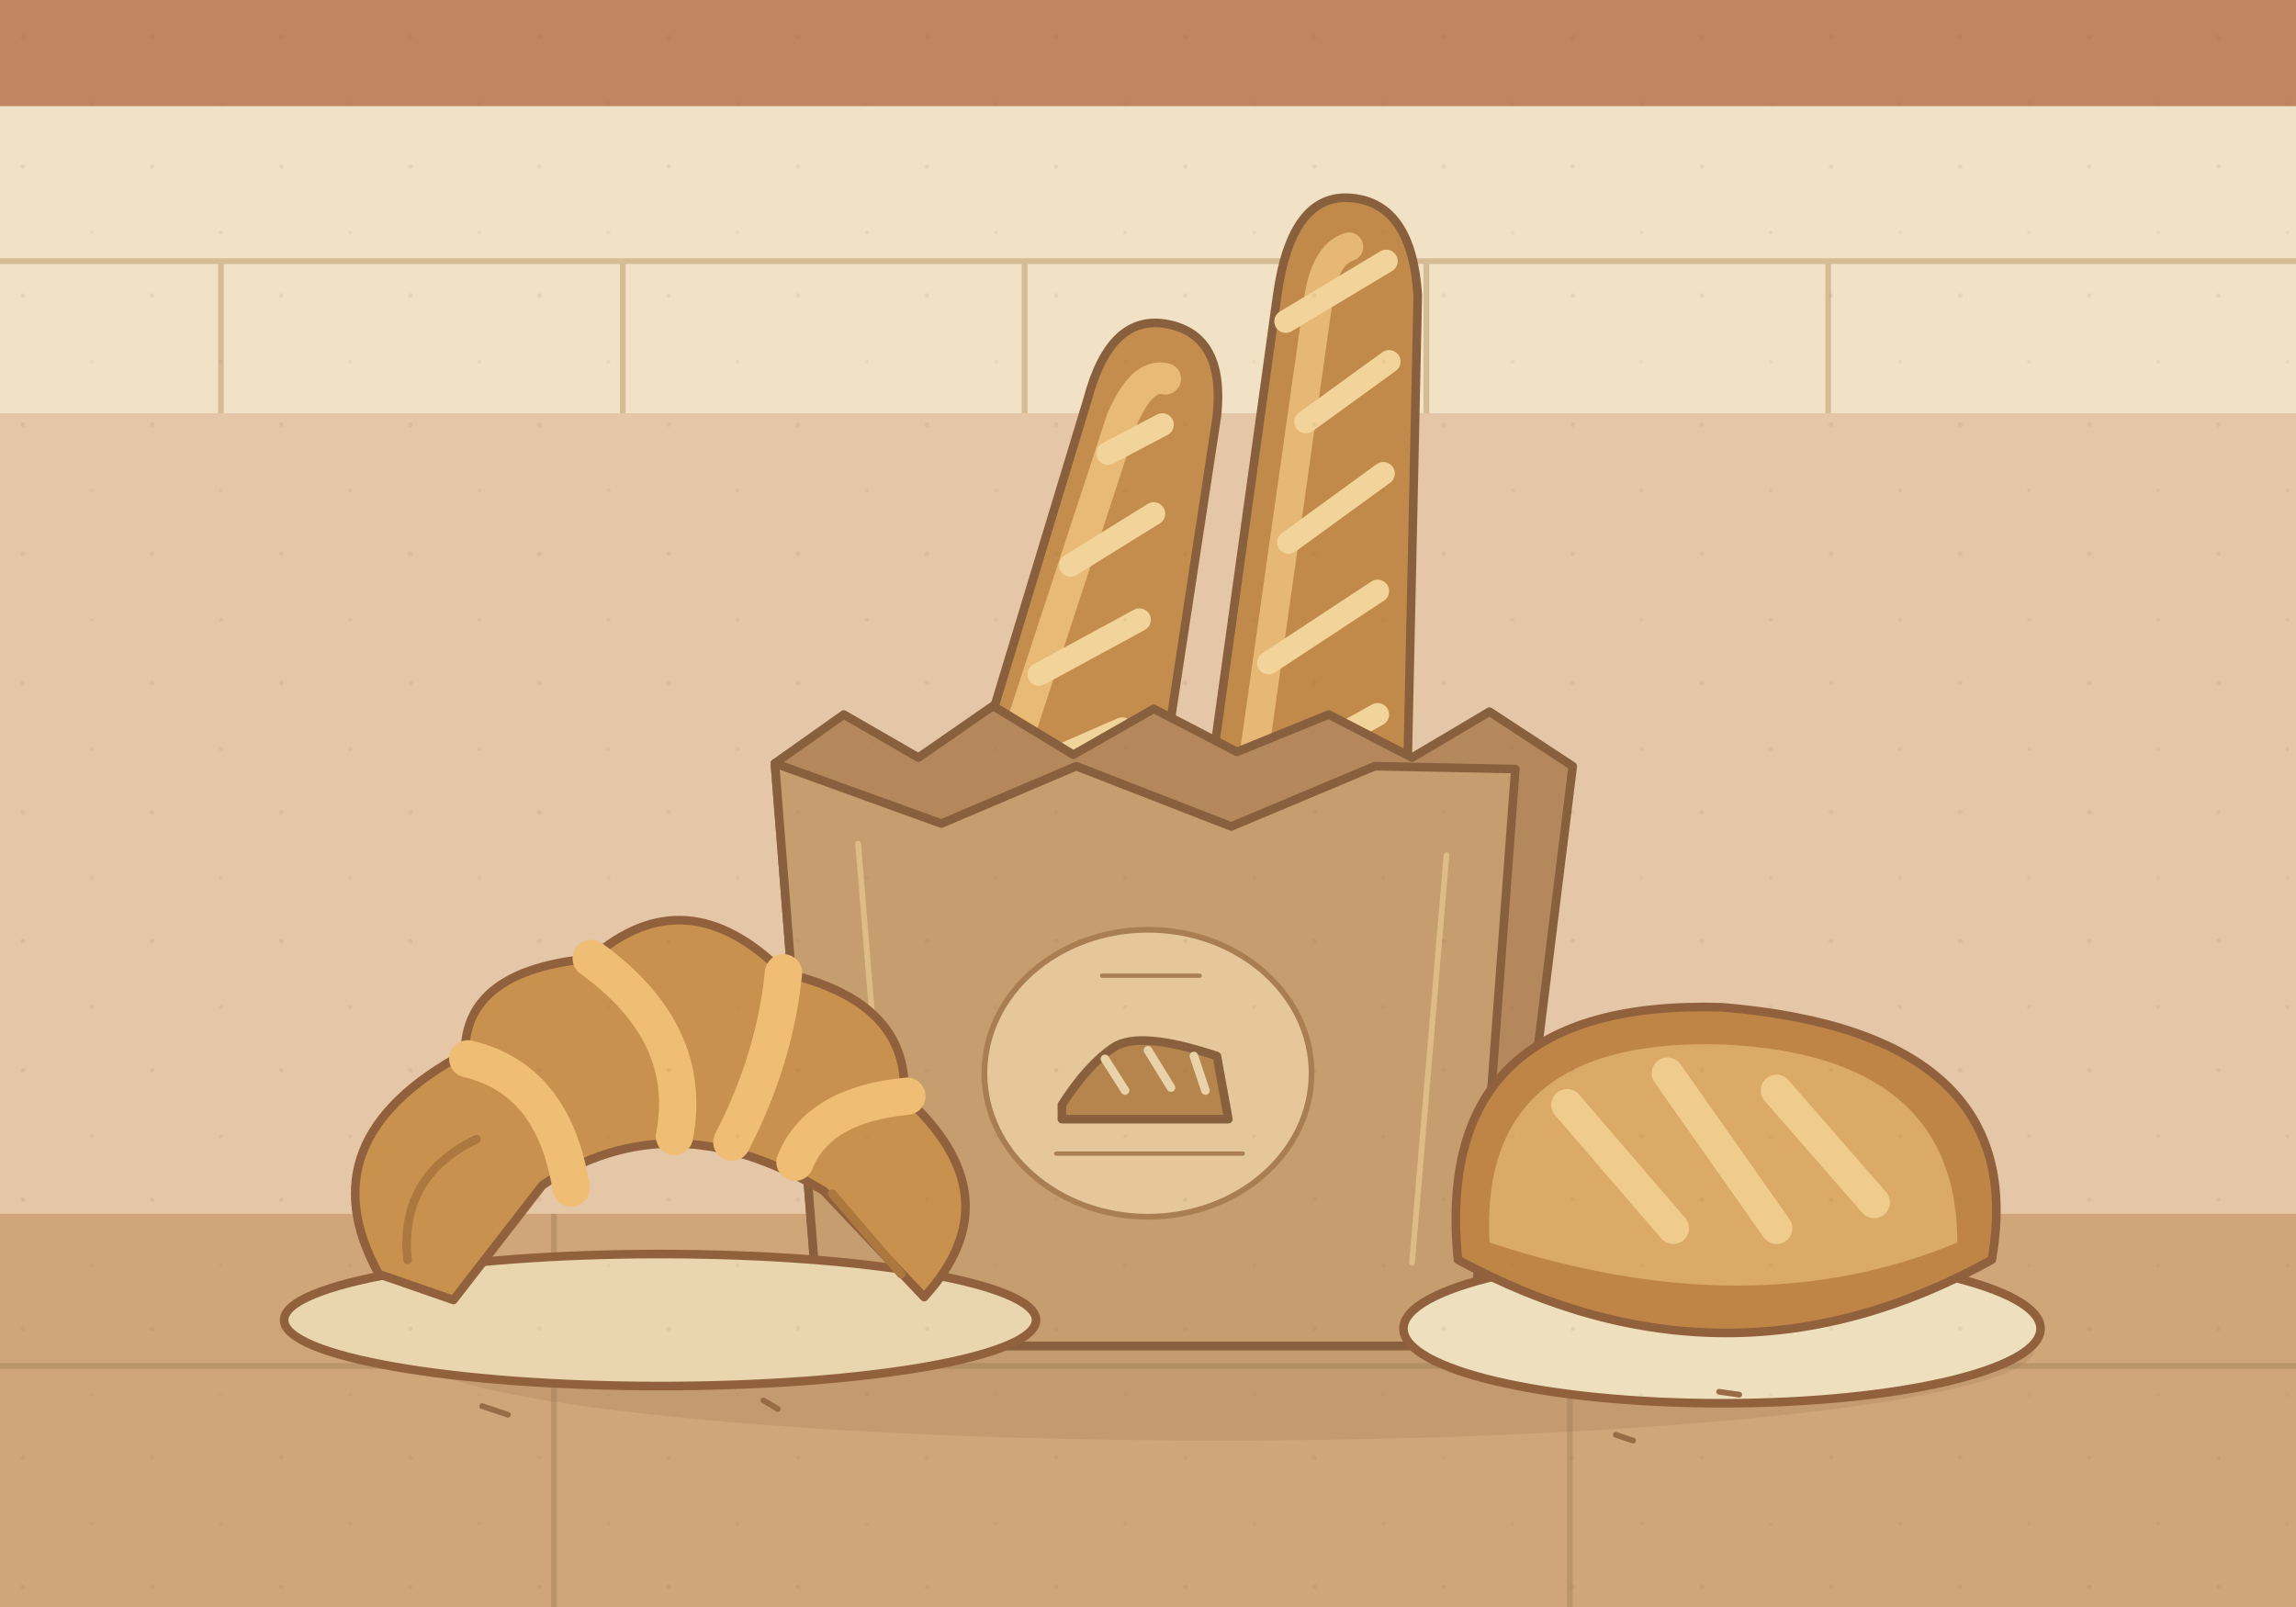
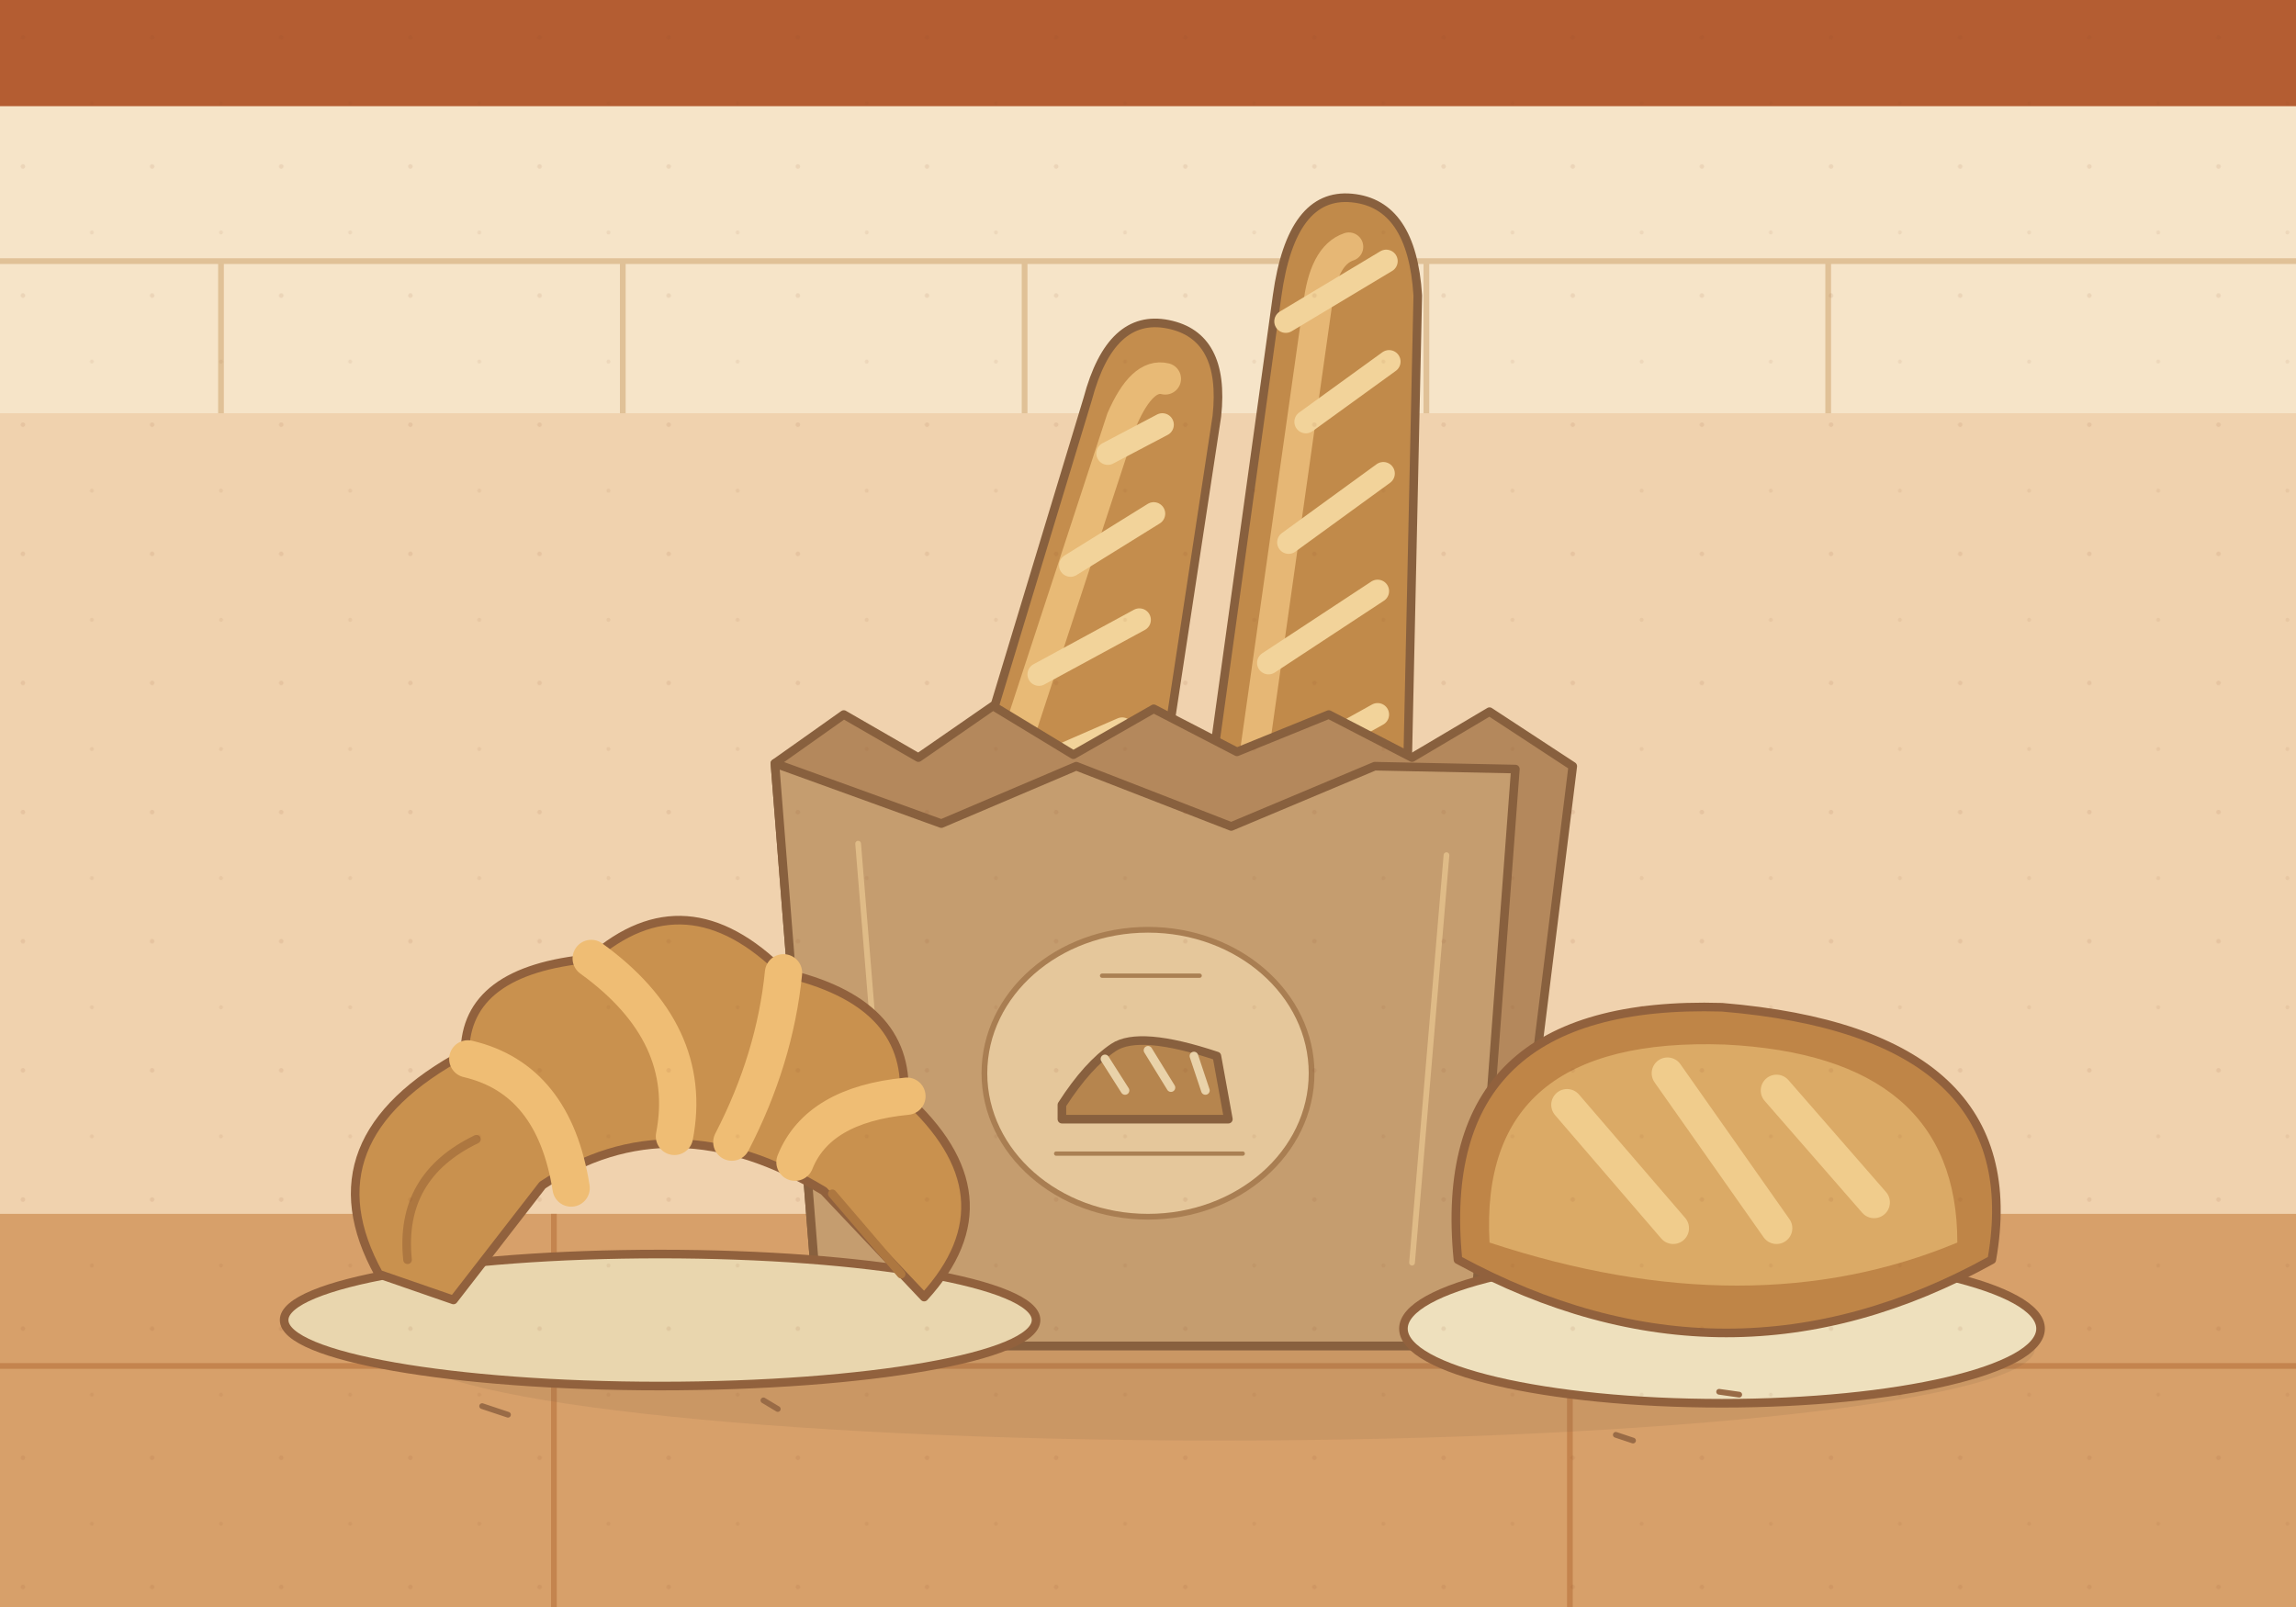
<svg xmlns="http://www.w3.org/2000/svg" viewBox="0 0 800 560" role="img" aria-labelledby="title desc">
  <defs>
    <pattern id="paper" width="45" height="45" patternUnits="userSpaceOnUse">
-       <circle cx="8" cy="13" r=".8" fill="#7d6650" opacity=".1" />
-       <circle cx="32" cy="36" r=".7" fill="#7d6650" opacity=".08" />
+       <circle cx="8" cy="13" r=".8" fill="#8a4a28" opacity=".1" />
+       <circle cx="32" cy="36" r=".7" fill="#8a4a28" opacity=".08" />
    </pattern>
  </defs>
-   <rect width="800" height="560" fill="#e5c6a7" />
-   <path d="M0 0h800v144H0Z" fill="#f1e2c5" />
-   <path d="M0 0h800v37H0Z" fill="#c28561" />
-   <path d="M0 91h800m-723 0v53m140-53v53m140-53v53m140-53v53m140-53v53" stroke="#d6bc95" stroke-width="2" />
-   <path d="M0 423h800v137H0Z" fill="#d0a579" />
-   <path d="M0 476h800m-607-53v137m354-137v137" stroke="#bb946c" stroke-width="2" />
+   <rect width="800" height="560" fill="#f0d2ae" />
+   <path d="M0 0h800v144H0Z" fill="#f6e4c8" />
+   <path d="M0 0h800v37H0Z" fill="#b45d32" />
+   <path d="M0 91h800m-723 0v53m140-53v53m140-53v53m140-53v53m140-53v53" stroke="#e0c197" stroke-width="2" />
+   <path d="M0 423h800v137H0Z" fill="#d7a06a" />
+   <path d="M0 476h800m-607-53v137m354-137v137" stroke="#c4844e" stroke-width="2" />
  <ellipse cx="425" cy="470" rx="284" ry="32" fill="#876446" opacity=".16" />
  <g stroke="#88603e" stroke-width="3" stroke-linejoin="round" stroke-linecap="round">
    <path d="M319 337l60-198q8-30 28-26t17 32l-31 204Z" fill="#c48d4d" />
    <path d="M332 326l59-180q7-16 15-14" fill="none" stroke="#e8ba76" stroke-width="11" />
    <path d="m362 235 35-19m-24-19 29-18m-16-21 19-10m-53 123 39-17" stroke="#f2d39a" stroke-width="8" />
    <path d="M414 327l31-224q5-36 26-34t23 34l-5 230Z" fill="#c18a4a" />
    <path d="M429 319l30-212q2-18 11-21" fill="none" stroke="#e6b775" stroke-width="10" />
    <path d="m442 231 38-25m-31-17 33-24m-27-18 29-21m-36-14 35-21m-48 183 45-25" stroke="#f2d39a" stroke-width="8" />
    <path d="M270 266l24-17 26 15 26-18 28 17 28-16 29 15 32-13 29 15 27-16 29 19-25 202H286Z" fill="#b4885c" />
    <path d="M270 266l58 21 47-20 54 21 50-21 49 1-15 201H286Z" fill="#c59d6f" />
    <path d="M299 294l12 147m193-143-12 142" fill="none" stroke="#dfbb87" stroke-width="2" />
    <ellipse cx="400" cy="374" rx="57" ry="50" fill="#e5c79b" stroke="#a97e52" stroke-width="2" />
    <path d="M370 385q9-14 18-20t36 3l4 22h-58Z" fill="#b6854e" />
    <path d="m385 369 7 11m8-14 8 13m8-11 4 12" fill="none" stroke="#e9d2a9" stroke-width="3" />
    <path d="M368 402h65m-49-62h34" stroke="#aa8053" stroke-width="1.5" />
  </g>
  <g stroke="#91613d" stroke-width="3" stroke-linejoin="round" stroke-linecap="round">
    <ellipse cx="230" cy="460" rx="131" ry="23" fill="#e9d6ae" />
    <path d="M132 444q-26-47 30-77 0-29 44-33 33-29 67 5 44 10 42 43 39 35 7 70l-35-37q-53-32-98-2l-31 40Z" fill="#c9914e" />
    <path d="M163 369q30 7 36 45m7-80q36 26 29 62m38-57q-3 30-18 59m61-16q-31 3-39 23" fill="none" stroke="#efbd74" stroke-width="13" />
    <path d="M142 439q-3-29 24-42m124 19 24 28" fill="none" stroke="#ad7740" />
    <ellipse cx="600" cy="463" rx="111" ry="26" fill="#eee0bd" />
    <path d="M508 439q-9-91 92-88 108 9 94 88-92 51-186 0Z" fill="#bf8547" />
    <path d="M519 433q-4-72 82-69 81 4 81 69-72 30-163 0Z" fill="#dbaa66" stroke="none" />
    <path d="m546 385 37 43m-2-54 38 54m0-48 34 39" fill="none" stroke="#f0cc8c" stroke-width="11" />
    <path d="m168 490 9 3m89-5 5 3m328-6 7 1m-43 14 6 2" stroke="#996b46" stroke-width="2" />
  </g>
  <rect width="800" height="560" fill="url(#paper)" />
</svg>
